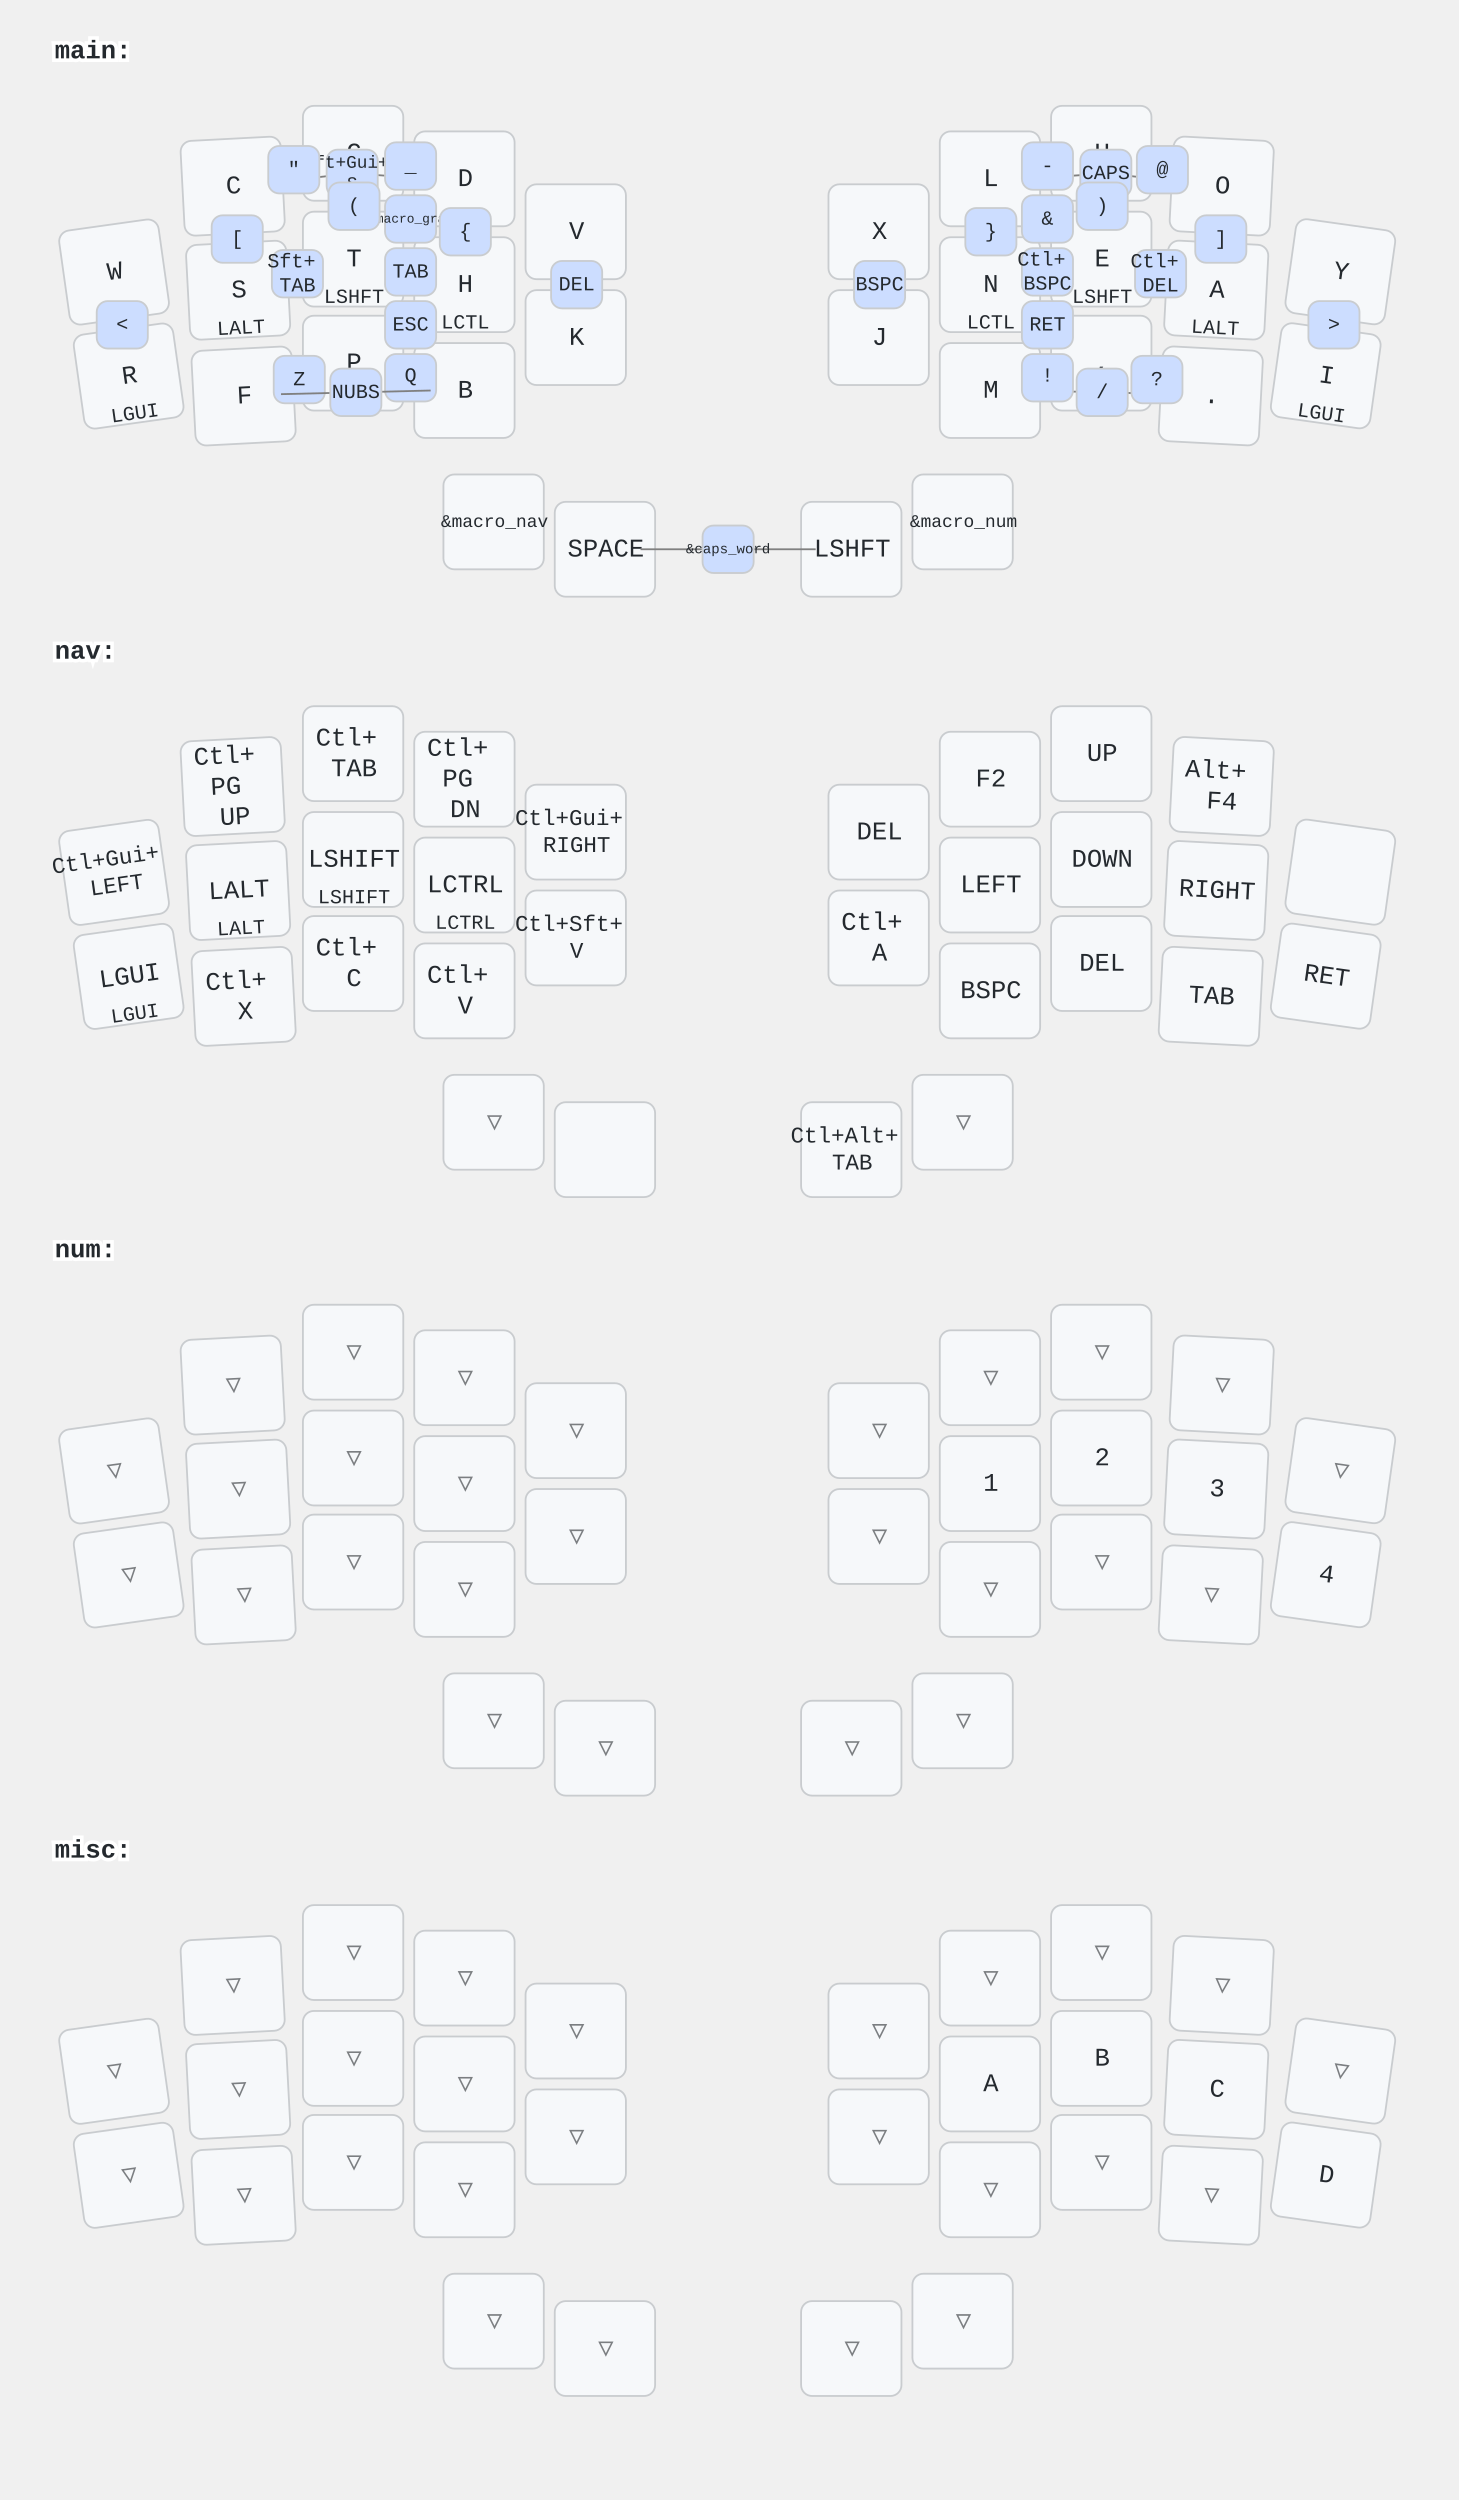
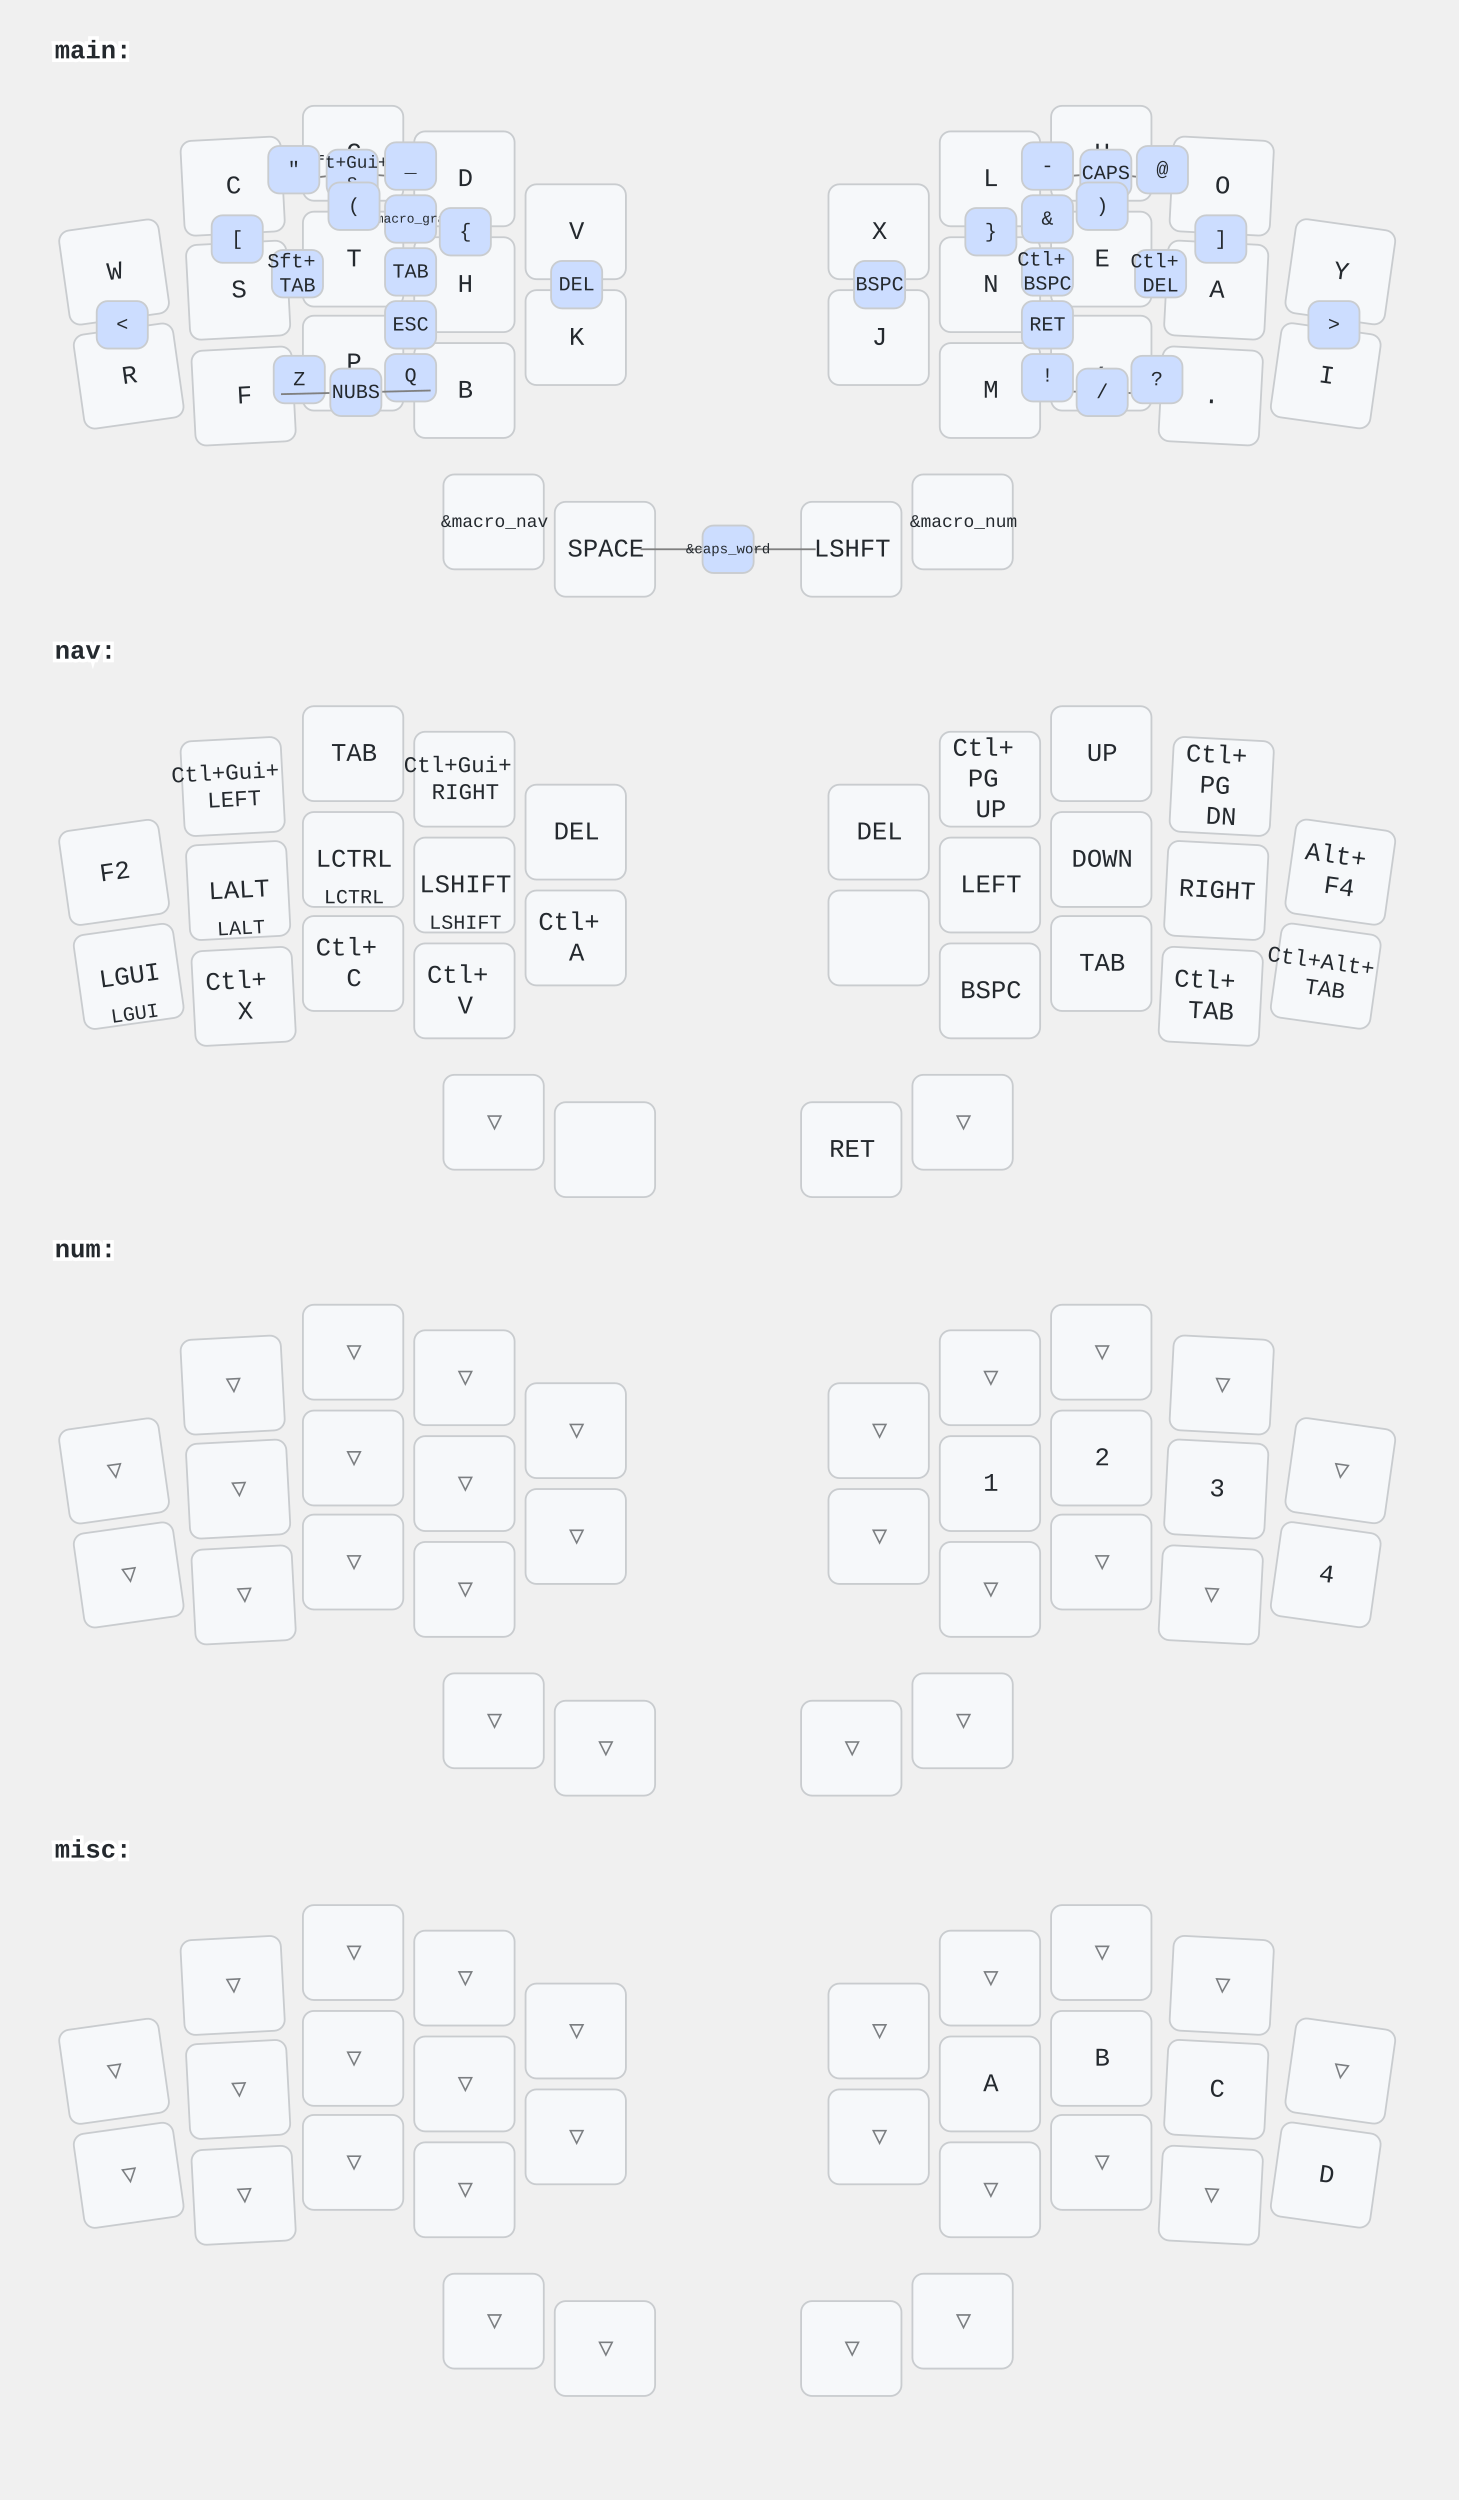
<svg xmlns="http://www.w3.org/2000/svg" width="799" height="1370" viewBox="0 0 799 1370" class="keymap">
  <style>/* inherit to force styles through use tags */
svg path {
    fill: inherit;
}

/* font and background color specifications */
svg.keymap {
    font-family: SFMono-Regular,Consolas,Liberation Mono,Menlo,monospace;
    font-size: 14px;
    font-kerning: normal;
    text-rendering: optimizeLegibility;
    fill: #24292e;
}

/* default key styling */
rect.key {
    fill: #f6f8fa;
}

rect.key, rect.combo {
    stroke: #c9cccf;
    stroke-width: 1;
}

/* default key side styling, only used is draw_key_sides is set */
rect.side {
    filter: brightness(90%);
}

/* color accent for combo boxes */
rect.combo, rect.combo-separate {
    fill: #cdf;
}

/* color accent for held keys */
rect.held, rect.combo.held {
    fill: #fdd;
}

/* color accent for ghost (optional) keys */
rect.ghost, rect.combo.ghost {
    stroke-dasharray: 4, 4;
    stroke-width: 2;
}

text {
    text-anchor: middle;
    dominant-baseline: middle;
}

/* styling for layer labels */
text.label {
    font-weight: bold;
    text-anchor: start;
    stroke: white;
    stroke-width: 4;
    paint-order: stroke;
}

/* styling for optional footer */
text.footer {
    text-anchor: end;
    dominant-baseline: auto;
    stroke: white;
    stroke-width: 4;
    paint-order: stroke;
}

/* styling for combo tap, and key hold/shifted label text */
text.combo, text.hold, text.shifted {
    font-size: 11px;
}

text.hold {
    text-anchor: middle;
    dominant-baseline: auto;
}

text.shifted {
    text-anchor: middle;
    dominant-baseline: hanging;
}

text.layer-activator {
    text-decoration: underline;
}

/* styling for hold/shifted label text in combo box */
text.combo.hold, text.combo.shifted {
    font-size: 8px;
}

/* lighter symbol for transparent keys */
text.trans {
    fill: #7b7e81;
}

/* styling for combo dendrons */
path.combo {
    stroke-width: 1;
    stroke: gray;
    fill: none;
}

/* Start Tabler Icons Cleanup */
/* cannot use height/width with glyphs */
.icon-tabler &gt; path {
    fill: inherit;
    stroke: inherit;
    stroke-width: 2;
}
/* hide tabler's default box */
.icon-tabler &gt; path[stroke="none"][fill="none"] {
    visibility: hidden;
}
/* End Tabler Icons Cleanup */
</style>
  <g transform="translate(30, 0)" class="layer-main">
    <text x="0" y="28" class="label" id="main">main:</text>
    <g transform="translate(0, 56)">
      <g transform="translate(33, 93) rotate(-8.0)" class="key keypos-0">
        <rect rx="6" ry="6" x="-28" y="-26" width="55" height="52" class="key" />
        <text x="0" y="0" class="key tap">W</text>
      </g>
      <g transform="translate(98, 46) rotate(-3.0)" class="key keypos-1">
        <rect rx="6" ry="6" x="-28" y="-26" width="55" height="52" class="key" />
        <text x="0" y="0" class="key tap">C</text>
      </g>
      <g transform="translate(164, 28)" class="key keypos-2">
        <rect rx="6" ry="6" x="-28" y="-26" width="55" height="52" class="key" />
        <text x="0" y="0" class="key tap">G</text>
      </g>
      <g transform="translate(225, 42)" class="key keypos-3">
        <rect rx="6" ry="6" x="-28" y="-26" width="55" height="52" class="key" />
        <text x="0" y="0" class="key tap">D</text>
      </g>
      <g transform="translate(286, 71)" class="key keypos-4">
        <rect rx="6" ry="6" x="-28" y="-26" width="55" height="52" class="key" />
        <text x="0" y="0" class="key tap">V</text>
      </g>
      <g transform="translate(452, 71)" class="key keypos-5">
        <rect rx="6" ry="6" x="-28" y="-26" width="55" height="52" class="key" />
        <text x="0" y="0" class="key tap">X</text>
      </g>
      <g transform="translate(513, 42)" class="key keypos-6">
        <rect rx="6" ry="6" x="-28" y="-26" width="55" height="52" class="key" />
        <text x="0" y="0" class="key tap">L</text>
      </g>
      <g transform="translate(574, 28)" class="key keypos-7">
        <rect rx="6" ry="6" x="-28" y="-26" width="55" height="52" class="key" />
        <text x="0" y="0" class="key tap">U</text>
      </g>
      <g transform="translate(640, 46) rotate(3.0)" class="key keypos-8">
        <rect rx="6" ry="6" x="-28" y="-26" width="55" height="52" class="key" />
        <text x="0" y="0" class="key tap">O</text>
      </g>
      <g transform="translate(705, 93) rotate(8.0)" class="key keypos-9">
        <rect rx="6" ry="6" x="-28" y="-26" width="55" height="52" class="key" />
        <text x="0" y="0" class="key tap">Y</text>
      </g>
      <g transform="translate(41, 150) rotate(-8.0)" class="key keypos-10">
        <rect rx="6" ry="6" x="-28" y="-26" width="55" height="52" class="key" />
        <text x="0" y="0" class="key tap">R</text>
-         <text x="0" y="24" class="key hold">LGUI</text>
      </g>
      <g transform="translate(101, 103) rotate(-3.0)" class="key keypos-11">
        <rect rx="6" ry="6" x="-28" y="-26" width="55" height="52" class="key" />
        <text x="0" y="0" class="key tap">S</text>
-         <text x="0" y="24" class="key hold">LALT</text>
      </g>
      <g transform="translate(164, 86)" class="key keypos-12">
        <rect rx="6" ry="6" x="-28" y="-26" width="55" height="52" class="key" />
        <text x="0" y="0" class="key tap">T</text>
-         <text x="0" y="24" class="key hold">LSHFT</text>
      </g>
      <g transform="translate(225, 100)" class="key keypos-13">
        <rect rx="6" ry="6" x="-28" y="-26" width="55" height="52" class="key" />
        <text x="0" y="0" class="key tap">H</text>
-         <text x="0" y="24" class="key hold">LCTL</text>
      </g>
      <g transform="translate(286, 129)" class="key keypos-14">
        <rect rx="6" ry="6" x="-28" y="-26" width="55" height="52" class="key" />
        <text x="0" y="0" class="key tap">K</text>
      </g>
      <g transform="translate(452, 129)" class="key keypos-15">
        <rect rx="6" ry="6" x="-28" y="-26" width="55" height="52" class="key" />
        <text x="0" y="0" class="key tap">J</text>
      </g>
      <g transform="translate(513, 100)" class="key keypos-16">
        <rect rx="6" ry="6" x="-28" y="-26" width="55" height="52" class="key" />
        <text x="0" y="0" class="key tap">N</text>
-         <text x="0" y="24" class="key hold">LCTL</text>
      </g>
      <g transform="translate(574, 86)" class="key keypos-17">
        <rect rx="6" ry="6" x="-28" y="-26" width="55" height="52" class="key" />
        <text x="0" y="0" class="key tap">E</text>
-         <text x="0" y="24" class="key hold">LSHFT</text>
      </g>
      <g transform="translate(637, 103) rotate(3.0)" class="key keypos-18">
        <rect rx="6" ry="6" x="-28" y="-26" width="55" height="52" class="key" />
        <text x="0" y="0" class="key tap">A</text>
-         <text x="0" y="24" class="key hold">LALT</text>
      </g>
      <g transform="translate(697, 150) rotate(8.0)" class="key keypos-19">
        <rect rx="6" ry="6" x="-28" y="-26" width="55" height="52" class="key" />
        <text x="0" y="0" class="key tap">I</text>
-         <text x="0" y="24" class="key hold">LGUI</text>
      </g>
      <g transform="translate(104, 161) rotate(-3.0)" class="key keypos-20">
        <rect rx="6" ry="6" x="-28" y="-26" width="55" height="52" class="key" />
        <text x="0" y="0" class="key tap">F</text>
      </g>
      <g transform="translate(164, 143)" class="key keypos-21">
        <rect rx="6" ry="6" x="-28" y="-26" width="55" height="52" class="key" />
        <text x="0" y="0" class="key tap">P</text>
      </g>
      <g transform="translate(225, 158)" class="key keypos-22">
        <rect rx="6" ry="6" x="-28" y="-26" width="55" height="52" class="key" />
        <text x="0" y="0" class="key tap">B</text>
      </g>
      <g transform="translate(513, 158)" class="key keypos-23">
        <rect rx="6" ry="6" x="-28" y="-26" width="55" height="52" class="key" />
        <text x="0" y="0" class="key tap">M</text>
      </g>
      <g transform="translate(574, 143)" class="key keypos-24">
        <rect rx="6" ry="6" x="-28" y="-26" width="55" height="52" class="key" />
        <text x="0" y="0" class="key tap">,</text>
      </g>
      <g transform="translate(634, 161) rotate(3.0)" class="key keypos-25">
        <rect rx="6" ry="6" x="-28" y="-26" width="55" height="52" class="key" />
        <text x="0" y="0" class="key tap">.</text>
      </g>
      <g transform="translate(241, 230)" class="key keypos-26">
        <rect rx="6" ry="6" x="-28" y="-26" width="55" height="52" class="key" />
        <text x="0" y="0" class="key tap">
          <tspan style="font-size: 70%">&amp;macro_nav</tspan>
        </text>
      </g>
      <g transform="translate(302, 245)" class="key keypos-27">
        <rect rx="6" ry="6" x="-28" y="-26" width="55" height="52" class="key" />
        <text x="0" y="0" class="key tap">SPACE</text>
      </g>
      <g transform="translate(437, 245)" class="key keypos-28">
        <rect rx="6" ry="6" x="-28" y="-26" width="55" height="52" class="key" />
        <text x="0" y="0" class="key tap">LSHFT</text>
      </g>
      <g transform="translate(498, 230)" class="key keypos-29">
        <rect rx="6" ry="6" x="-28" y="-26" width="55" height="52" class="key" />
        <text x="0" y="0" class="key tap">
          <tspan style="font-size: 70%">&amp;macro_num</tspan>
        </text>
      </g>
      <g class="combo combopos-0">
        <rect rx="6" ry="6" x="120" y="139" width="28" height="26" class="combo" />
        <text x="134" y="152" class="combo tap">Z</text>
      </g>
      <g class="combo combopos-1">
        <rect rx="6" ry="6" x="181" y="138" width="28" height="26" class="combo" />
        <text x="195" y="150" class="combo tap">Q</text>
      </g>
      <g class="combo combopos-2">
        <rect rx="6" ry="6" x="272" y="87" width="28" height="26" class="combo" />
        <text x="286" y="100" class="combo tap">DEL</text>
      </g>
      <g class="combo combopos-3">
        <rect rx="6" ry="6" x="438" y="87" width="28" height="26" class="combo" />
        <text x="452" y="100" class="combo tap">BSPC</text>
      </g>
      <g class="combo combopos-4">
        <path d="M576,39 l-43,3" class="combo" />
        <path d="M576,39 l45,5" class="combo" />
        <rect rx="6" ry="6" x="562" y="26" width="28" height="26" class="combo" />
        <text x="576" y="39" class="combo tap">CAPS</text>
      </g>
      <g class="combo combopos-5">
        <path d="M369,245 l-48,0" class="combo" />
        <path d="M369,245 l48,0" class="combo" />
        <rect rx="6" ry="6" x="355" y="232" width="28" height="26" class="combo" />
        <text x="369" y="245" class="combo tap">
          <tspan style="font-size: 70%">&amp;caps_word</tspan>
        </text>
      </g>
      <g class="combo combopos-6">
        <rect rx="6" ry="6" x="181" y="109" width="28" height="26" class="combo" />
        <text x="195" y="122" class="combo tap">ESC</text>
      </g>
      <g class="combo combopos-7">
        <rect rx="6" ry="6" x="530" y="109" width="28" height="26" class="combo" />
        <text x="544" y="122" class="combo tap">RET</text>
      </g>
      <g class="combo combopos-8">
        <path d="M163,39 l-45,5" class="combo" />
        <path d="M163,39 l43,3" class="combo" />
        <rect rx="6" ry="6" x="149" y="26" width="28" height="26" class="combo" />
        <text x="163" y="39" class="combo tap">
          <tspan x="163" dy="-0.6em" style="font-size: 88%">Sft+Gui+</tspan>
          <tspan x="163" dy="1.2em" style="font-size: 88%">S</tspan>
        </text>
      </g>
      <g class="combo combopos-9">
        <rect rx="6" ry="6" x="181" y="51" width="28" height="26" class="combo" />
        <text x="195" y="64" class="combo tap">
          <tspan style="font-size: 64%">&amp;macro_gra…</tspan>
        </text>
      </g>
      <g class="combo combopos-10">
        <rect rx="6" ry="6" x="119" y="81" width="28" height="26" class="combo" />
        <text x="133" y="94" class="combo tap">
          <tspan x="133" dy="-0.6em">Sft+</tspan>
          <tspan x="133" dy="1.2em">TAB</tspan>
        </text>
      </g>
      <g class="combo combopos-11">
        <rect rx="6" ry="6" x="181" y="80" width="28" height="26" class="combo" />
        <text x="195" y="93" class="combo tap">TAB</text>
      </g>
      <g class="combo combopos-12">
        <rect rx="6" ry="6" x="530" y="80" width="28" height="26" class="combo" />
        <text x="544" y="93" class="combo tap">
          <tspan x="544" dy="-0.6em">Ctl+</tspan>
          <tspan x="544" dy="1.2em">BSPC</tspan>
        </text>
      </g>
      <g class="combo combopos-13">
        <rect rx="6" ry="6" x="592" y="81" width="28" height="26" class="combo" />
        <text x="606" y="94" class="combo tap">
          <tspan x="606" dy="-0.6em">Ctl+</tspan>
          <tspan x="606" dy="1.2em">DEL</tspan>
        </text>
      </g>
      <g class="combo combopos-14">
        <rect rx="6" ry="6" x="181" y="22" width="28" height="26" class="combo" />
        <text x="195" y="35" class="combo tap">_</text>
      </g>
      <g class="combo combopos-15">
        <rect rx="6" ry="6" x="530" y="22" width="28" height="26" class="combo" />
        <text x="544" y="35" class="combo tap">-</text>
      </g>
      <g class="combo combopos-16">
        <rect rx="6" ry="6" x="530" y="51" width="28" height="26" class="combo" />
        <text x="544" y="64" class="combo tap">&amp;</text>
      </g>
      <g class="combo combopos-17">
        <path d="M574,159 l-41,-1" class="combo" />
        <path d="M574,159 l41,1" class="combo" />
        <rect rx="6" ry="6" x="560" y="146" width="28" height="26" class="combo" />
        <text x="574" y="159" class="combo tap">/</text>
      </g>
      <g class="combo combopos-18">
        <rect rx="6" ry="6" x="530" y="138" width="28" height="26" class="combo" />
        <text x="544" y="150" class="combo tap">!</text>
      </g>
      <g class="combo combopos-19">
        <rect rx="6" ry="6" x="590" y="139" width="28" height="26" class="combo" />
        <text x="604" y="152" class="combo tap">?</text>
      </g>
      <g class="combo combopos-20">
        <rect rx="6" ry="6" x="117" y="24" width="28" height="26" class="combo" />
        <text x="131" y="37" class="combo tap">"</text>
      </g>
      <g class="combo combopos-21">
        <rect rx="6" ry="6" x="593" y="24" width="28" height="26" class="combo" />
        <text x="607" y="37" class="combo tap">@</text>
      </g>
      <g class="combo combopos-22">
        <path d="M165,159 l-41,1" class="combo" />
        <path d="M165,159 l41,-1" class="combo" />
        <rect rx="6" ry="6" x="151" y="146" width="28" height="26" class="combo" />
        <text x="165" y="159" class="combo tap">NUBS</text>
      </g>
      <g class="combo combopos-23">
        <rect rx="6" ry="6" x="23" y="109" width="28" height="26" class="combo" />
        <text x="37" y="122" class="combo tap">&lt;</text>
      </g>
      <g class="combo combopos-24">
        <rect rx="6" ry="6" x="86" y="62" width="28" height="26" class="combo" />
        <text x="100" y="75" class="combo tap">[</text>
      </g>
      <g class="combo combopos-25">
        <rect rx="6" ry="6" x="150" y="44" width="28" height="26" class="combo" />
        <text x="164" y="57" class="combo tap">(</text>
      </g>
      <g class="combo combopos-26">
        <rect rx="6" ry="6" x="211" y="58" width="28" height="26" class="combo" />
        <text x="225" y="71" class="combo tap">{</text>
      </g>
      <g class="combo combopos-27">
        <rect rx="6" ry="6" x="687" y="109" width="28" height="26" class="combo" />
        <text x="701" y="122" class="combo tap">&gt;</text>
      </g>
      <g class="combo combopos-28">
        <rect rx="6" ry="6" x="499" y="58" width="28" height="26" class="combo" />
        <text x="513" y="71" class="combo tap">}</text>
      </g>
      <g class="combo combopos-29">
        <rect rx="6" ry="6" x="560" y="44" width="28" height="26" class="combo" />
        <text x="574" y="57" class="combo tap">)</text>
      </g>
      <g class="combo combopos-30">
        <rect rx="6" ry="6" x="625" y="62" width="28" height="26" class="combo" />
        <text x="639" y="75" class="combo tap">]</text>
      </g>
    </g>
  </g>
  <g transform="translate(30, 329)" class="layer-nav">
    <text x="0" y="28" class="label" id="nav">nav:</text>
    <g transform="translate(0, 56)">
      <g transform="translate(33, 93) rotate(-8.0)" class="key keypos-0">
        <rect rx="6" ry="6" x="-28" y="-26" width="55" height="52" class="key" />
+         <text x="0" y="0" class="key tap">F2</text>
+       </g>
+       <g transform="translate(98, 46) rotate(-3.0)" class="key keypos-1">
+         <rect rx="6" ry="6" x="-28" y="-26" width="55" height="52" class="key" />
        <text x="0" y="0" class="key tap">
          <tspan x="0" dy="-0.6em" style="font-size: 88%">Ctl+Gui+</tspan>
          <tspan x="0" dy="1.2em" style="font-size: 88%">LEFT</tspan>
        </text>
      </g>
-       <g transform="translate(98, 46) rotate(-3.0)" class="key keypos-1">
+       <g transform="translate(164, 28)" class="key keypos-2">
+         <rect rx="6" ry="6" x="-28" y="-26" width="55" height="52" class="key" />
+         <text x="0" y="0" class="key tap">TAB</text>
+       </g>
+       <g transform="translate(225, 42)" class="key keypos-3">
+         <rect rx="6" ry="6" x="-28" y="-26" width="55" height="52" class="key" />
+         <text x="0" y="0" class="key tap">
+           <tspan x="0" dy="-0.6em" style="font-size: 88%">Ctl+Gui+</tspan>
+           <tspan x="0" dy="1.2em" style="font-size: 88%">RIGHT</tspan>
+         </text>
+       </g>
+       <g transform="translate(286, 71)" class="key keypos-4">
+         <rect rx="6" ry="6" x="-28" y="-26" width="55" height="52" class="key" />
+         <text x="0" y="0" class="key tap">DEL</text>
+       </g>
+       <g transform="translate(452, 71)" class="key keypos-5">
+         <rect rx="6" ry="6" x="-28" y="-26" width="55" height="52" class="key" />
+         <text x="0" y="0" class="key tap">DEL</text>
+       </g>
+       <g transform="translate(513, 42)" class="key keypos-6">
        <rect rx="6" ry="6" x="-28" y="-26" width="55" height="52" class="key" />
        <text x="0" y="0" class="key tap">
          <tspan x="0" dy="-1.2em">Ctl+</tspan>
          <tspan x="0" dy="1.2em">PG</tspan>
          <tspan x="0" dy="1.2em">UP</tspan>
        </text>
      </g>
-       <g transform="translate(164, 28)" class="key keypos-2">
-         <rect rx="6" ry="6" x="-28" y="-26" width="55" height="52" class="key" />
-         <text x="0" y="0" class="key tap">
-           <tspan x="0" dy="-0.6em">Ctl+</tspan>
-           <tspan x="0" dy="1.2em">TAB</tspan>
-         </text>
-       </g>
-       <g transform="translate(225, 42)" class="key keypos-3">
+       <g transform="translate(574, 28)" class="key keypos-7">
+         <rect rx="6" ry="6" x="-28" y="-26" width="55" height="52" class="key" />
+         <text x="0" y="0" class="key tap">UP</text>
+       </g>
+       <g transform="translate(640, 46) rotate(3.0)" class="key keypos-8">
        <rect rx="6" ry="6" x="-28" y="-26" width="55" height="52" class="key" />
        <text x="0" y="0" class="key tap">
          <tspan x="0" dy="-1.2em">Ctl+</tspan>
          <tspan x="0" dy="1.2em">PG</tspan>
          <tspan x="0" dy="1.2em">DN</tspan>
        </text>
      </g>
-       <g transform="translate(286, 71)" class="key keypos-4">
-         <rect rx="6" ry="6" x="-28" y="-26" width="55" height="52" class="key" />
-         <text x="0" y="0" class="key tap">
-           <tspan x="0" dy="-0.6em" style="font-size: 88%">Ctl+Gui+</tspan>
-           <tspan x="0" dy="1.2em" style="font-size: 88%">RIGHT</tspan>
-         </text>
-       </g>
-       <g transform="translate(452, 71)" class="key keypos-5">
-         <rect rx="6" ry="6" x="-28" y="-26" width="55" height="52" class="key" />
-         <text x="0" y="0" class="key tap">DEL</text>
-       </g>
-       <g transform="translate(513, 42)" class="key keypos-6">
-         <rect rx="6" ry="6" x="-28" y="-26" width="55" height="52" class="key" />
-         <text x="0" y="0" class="key tap">F2</text>
-       </g>
-       <g transform="translate(574, 28)" class="key keypos-7">
-         <rect rx="6" ry="6" x="-28" y="-26" width="55" height="52" class="key" />
-         <text x="0" y="0" class="key tap">UP</text>
-       </g>
-       <g transform="translate(640, 46) rotate(3.0)" class="key keypos-8">
+       <g transform="translate(705, 93) rotate(8.0)" class="key keypos-9">
        <rect rx="6" ry="6" x="-28" y="-26" width="55" height="52" class="key" />
        <text x="0" y="0" class="key tap">
          <tspan x="0" dy="-0.6em">Alt+</tspan>
          <tspan x="0" dy="1.2em">F4</tspan>
        </text>
      </g>
-       <g transform="translate(705, 93) rotate(8.0)" class="key keypos-9">
-         <rect rx="6" ry="6" x="-28" y="-26" width="55" height="52" class="key" />
-       </g>
      <g transform="translate(41, 150) rotate(-8.0)" class="key keypos-10">
        <rect rx="6" ry="6" x="-28" y="-26" width="55" height="52" class="key" />
        <text x="0" y="0" class="key tap">LGUI</text>
        <text x="0" y="24" class="key hold">LGUI</text>
      </g>
      <g transform="translate(101, 103) rotate(-3.0)" class="key keypos-11">
        <rect rx="6" ry="6" x="-28" y="-26" width="55" height="52" class="key" />
        <text x="0" y="0" class="key tap">LALT</text>
        <text x="0" y="24" class="key hold">LALT</text>
      </g>
      <g transform="translate(164, 86)" class="key keypos-12">
        <rect rx="6" ry="6" x="-28" y="-26" width="55" height="52" class="key" />
+         <text x="0" y="0" class="key tap">LCTRL</text>
+         <text x="0" y="24" class="key hold">LCTRL</text>
+       </g>
+       <g transform="translate(225, 100)" class="key keypos-13">
+         <rect rx="6" ry="6" x="-28" y="-26" width="55" height="52" class="key" />
        <text x="0" y="0" class="key tap">LSHIFT</text>
        <text x="0" y="24" class="key hold">LSHIFT</text>
      </g>
-       <g transform="translate(225, 100)" class="key keypos-13">
-         <rect rx="6" ry="6" x="-28" y="-26" width="55" height="52" class="key" />
-         <text x="0" y="0" class="key tap">LCTRL</text>
-         <text x="0" y="24" class="key hold">LCTRL</text>
-       </g>
      <g transform="translate(286, 129)" class="key keypos-14">
-         <rect rx="6" ry="6" x="-28" y="-26" width="55" height="52" class="key" />
-         <text x="0" y="0" class="key tap">
-           <tspan x="0" dy="-0.6em" style="font-size: 88%">Ctl+Sft+</tspan>
-           <tspan x="0" dy="1.2em" style="font-size: 88%">V</tspan>
-         </text>
-       </g>
-       <g transform="translate(452, 129)" class="key keypos-15">
        <rect rx="6" ry="6" x="-28" y="-26" width="55" height="52" class="key" />
        <text x="0" y="0" class="key tap">
          <tspan x="0" dy="-0.6em">Ctl+</tspan>
          <tspan x="0" dy="1.2em">A</tspan>
        </text>
      </g>
+       <g transform="translate(452, 129)" class="key keypos-15">
+         <rect rx="6" ry="6" x="-28" y="-26" width="55" height="52" class="key" />
+       </g>
      <g transform="translate(513, 100)" class="key keypos-16">
        <rect rx="6" ry="6" x="-28" y="-26" width="55" height="52" class="key" />
        <text x="0" y="0" class="key tap">LEFT</text>
      </g>
      <g transform="translate(574, 86)" class="key keypos-17">
        <rect rx="6" ry="6" x="-28" y="-26" width="55" height="52" class="key" />
        <text x="0" y="0" class="key tap">DOWN</text>
      </g>
      <g transform="translate(637, 103) rotate(3.0)" class="key keypos-18">
        <rect rx="6" ry="6" x="-28" y="-26" width="55" height="52" class="key" />
        <text x="0" y="0" class="key tap">RIGHT</text>
      </g>
      <g transform="translate(697, 150) rotate(8.0)" class="key keypos-19">
        <rect rx="6" ry="6" x="-28" y="-26" width="55" height="52" class="key" />
-         <text x="0" y="0" class="key tap">RET</text>
+         <text x="0" y="0" class="key tap">
+           <tspan x="0" dy="-0.6em" style="font-size: 88%">Ctl+Alt+</tspan>
+           <tspan x="0" dy="1.2em" style="font-size: 88%">TAB</tspan>
+         </text>
      </g>
      <g transform="translate(104, 161) rotate(-3.0)" class="key keypos-20">
        <rect rx="6" ry="6" x="-28" y="-26" width="55" height="52" class="key" />
        <text x="0" y="0" class="key tap">
          <tspan x="0" dy="-0.6em">Ctl+</tspan>
          <tspan x="0" dy="1.2em">X</tspan>
        </text>
      </g>
      <g transform="translate(164, 143)" class="key keypos-21">
        <rect rx="6" ry="6" x="-28" y="-26" width="55" height="52" class="key" />
        <text x="0" y="0" class="key tap">
          <tspan x="0" dy="-0.6em">Ctl+</tspan>
          <tspan x="0" dy="1.2em">C</tspan>
        </text>
      </g>
      <g transform="translate(225, 158)" class="key keypos-22">
        <rect rx="6" ry="6" x="-28" y="-26" width="55" height="52" class="key" />
        <text x="0" y="0" class="key tap">
          <tspan x="0" dy="-0.6em">Ctl+</tspan>
          <tspan x="0" dy="1.2em">V</tspan>
        </text>
      </g>
      <g transform="translate(513, 158)" class="key keypos-23">
        <rect rx="6" ry="6" x="-28" y="-26" width="55" height="52" class="key" />
        <text x="0" y="0" class="key tap">BSPC</text>
      </g>
      <g transform="translate(574, 143)" class="key keypos-24">
        <rect rx="6" ry="6" x="-28" y="-26" width="55" height="52" class="key" />
-         <text x="0" y="0" class="key tap">DEL</text>
+         <text x="0" y="0" class="key tap">TAB</text>
      </g>
      <g transform="translate(634, 161) rotate(3.0)" class="key keypos-25">
        <rect rx="6" ry="6" x="-28" y="-26" width="55" height="52" class="key" />
-         <text x="0" y="0" class="key tap">TAB</text>
+         <text x="0" y="0" class="key tap">
+           <tspan x="0" dy="-0.6em">Ctl+</tspan>
+           <tspan x="0" dy="1.2em">TAB</tspan>
+         </text>
      </g>
      <g transform="translate(241, 230)" class="key trans keypos-26">
        <rect rx="6" ry="6" x="-28" y="-26" width="55" height="52" class="key trans" />
        <text x="0" y="0" class="key trans tap">▽</text>
      </g>
      <g transform="translate(302, 245)" class="key keypos-27">
        <rect rx="6" ry="6" x="-28" y="-26" width="55" height="52" class="key" />
      </g>
      <g transform="translate(437, 245)" class="key keypos-28">
        <rect rx="6" ry="6" x="-28" y="-26" width="55" height="52" class="key" />
-         <text x="0" y="0" class="key tap">
-           <tspan x="0" dy="-0.6em" style="font-size: 88%">Ctl+Alt+</tspan>
-           <tspan x="0" dy="1.2em" style="font-size: 88%">TAB</tspan>
-         </text>
+         <text x="0" y="0" class="key tap">RET</text>
      </g>
      <g transform="translate(498, 230)" class="key trans keypos-29">
        <rect rx="6" ry="6" x="-28" y="-26" width="55" height="52" class="key trans" />
        <text x="0" y="0" class="key trans tap">▽</text>
      </g>
    </g>
  </g>
  <g transform="translate(30, 657)" class="layer-num">
    <text x="0" y="28" class="label" id="num">num:</text>
    <g transform="translate(0, 56)">
      <g transform="translate(33, 93) rotate(-8.0)" class="key trans keypos-0">
        <rect rx="6" ry="6" x="-28" y="-26" width="55" height="52" class="key trans" />
        <text x="0" y="0" class="key trans tap">▽</text>
      </g>
      <g transform="translate(98, 46) rotate(-3.0)" class="key trans keypos-1">
        <rect rx="6" ry="6" x="-28" y="-26" width="55" height="52" class="key trans" />
        <text x="0" y="0" class="key trans tap">▽</text>
      </g>
      <g transform="translate(164, 28)" class="key trans keypos-2">
        <rect rx="6" ry="6" x="-28" y="-26" width="55" height="52" class="key trans" />
        <text x="0" y="0" class="key trans tap">▽</text>
      </g>
      <g transform="translate(225, 42)" class="key trans keypos-3">
        <rect rx="6" ry="6" x="-28" y="-26" width="55" height="52" class="key trans" />
        <text x="0" y="0" class="key trans tap">▽</text>
      </g>
      <g transform="translate(286, 71)" class="key trans keypos-4">
        <rect rx="6" ry="6" x="-28" y="-26" width="55" height="52" class="key trans" />
        <text x="0" y="0" class="key trans tap">▽</text>
      </g>
      <g transform="translate(452, 71)" class="key trans keypos-5">
        <rect rx="6" ry="6" x="-28" y="-26" width="55" height="52" class="key trans" />
        <text x="0" y="0" class="key trans tap">▽</text>
      </g>
      <g transform="translate(513, 42)" class="key trans keypos-6">
        <rect rx="6" ry="6" x="-28" y="-26" width="55" height="52" class="key trans" />
        <text x="0" y="0" class="key trans tap">▽</text>
      </g>
      <g transform="translate(574, 28)" class="key trans keypos-7">
        <rect rx="6" ry="6" x="-28" y="-26" width="55" height="52" class="key trans" />
        <text x="0" y="0" class="key trans tap">▽</text>
      </g>
      <g transform="translate(640, 46) rotate(3.0)" class="key trans keypos-8">
        <rect rx="6" ry="6" x="-28" y="-26" width="55" height="52" class="key trans" />
        <text x="0" y="0" class="key trans tap">▽</text>
      </g>
      <g transform="translate(705, 93) rotate(8.0)" class="key trans keypos-9">
        <rect rx="6" ry="6" x="-28" y="-26" width="55" height="52" class="key trans" />
        <text x="0" y="0" class="key trans tap">▽</text>
      </g>
      <g transform="translate(41, 150) rotate(-8.0)" class="key trans keypos-10">
        <rect rx="6" ry="6" x="-28" y="-26" width="55" height="52" class="key trans" />
        <text x="0" y="0" class="key trans tap">▽</text>
      </g>
      <g transform="translate(101, 103) rotate(-3.0)" class="key trans keypos-11">
        <rect rx="6" ry="6" x="-28" y="-26" width="55" height="52" class="key trans" />
        <text x="0" y="0" class="key trans tap">▽</text>
      </g>
      <g transform="translate(164, 86)" class="key trans keypos-12">
        <rect rx="6" ry="6" x="-28" y="-26" width="55" height="52" class="key trans" />
        <text x="0" y="0" class="key trans tap">▽</text>
      </g>
      <g transform="translate(225, 100)" class="key trans keypos-13">
        <rect rx="6" ry="6" x="-28" y="-26" width="55" height="52" class="key trans" />
        <text x="0" y="0" class="key trans tap">▽</text>
      </g>
      <g transform="translate(286, 129)" class="key trans keypos-14">
        <rect rx="6" ry="6" x="-28" y="-26" width="55" height="52" class="key trans" />
        <text x="0" y="0" class="key trans tap">▽</text>
      </g>
      <g transform="translate(452, 129)" class="key trans keypos-15">
        <rect rx="6" ry="6" x="-28" y="-26" width="55" height="52" class="key trans" />
        <text x="0" y="0" class="key trans tap">▽</text>
      </g>
      <g transform="translate(513, 100)" class="key keypos-16">
        <rect rx="6" ry="6" x="-28" y="-26" width="55" height="52" class="key" />
        <text x="0" y="0" class="key tap">1</text>
      </g>
      <g transform="translate(574, 86)" class="key keypos-17">
        <rect rx="6" ry="6" x="-28" y="-26" width="55" height="52" class="key" />
        <text x="0" y="0" class="key tap">2</text>
      </g>
      <g transform="translate(637, 103) rotate(3.0)" class="key keypos-18">
        <rect rx="6" ry="6" x="-28" y="-26" width="55" height="52" class="key" />
        <text x="0" y="0" class="key tap">3</text>
      </g>
      <g transform="translate(697, 150) rotate(8.0)" class="key keypos-19">
        <rect rx="6" ry="6" x="-28" y="-26" width="55" height="52" class="key" />
        <text x="0" y="0" class="key tap">4</text>
      </g>
      <g transform="translate(104, 161) rotate(-3.0)" class="key trans keypos-20">
        <rect rx="6" ry="6" x="-28" y="-26" width="55" height="52" class="key trans" />
        <text x="0" y="0" class="key trans tap">▽</text>
      </g>
      <g transform="translate(164, 143)" class="key trans keypos-21">
        <rect rx="6" ry="6" x="-28" y="-26" width="55" height="52" class="key trans" />
        <text x="0" y="0" class="key trans tap">▽</text>
      </g>
      <g transform="translate(225, 158)" class="key trans keypos-22">
        <rect rx="6" ry="6" x="-28" y="-26" width="55" height="52" class="key trans" />
        <text x="0" y="0" class="key trans tap">▽</text>
      </g>
      <g transform="translate(513, 158)" class="key trans keypos-23">
        <rect rx="6" ry="6" x="-28" y="-26" width="55" height="52" class="key trans" />
        <text x="0" y="0" class="key trans tap">▽</text>
      </g>
      <g transform="translate(574, 143)" class="key trans keypos-24">
        <rect rx="6" ry="6" x="-28" y="-26" width="55" height="52" class="key trans" />
        <text x="0" y="0" class="key trans tap">▽</text>
      </g>
      <g transform="translate(634, 161) rotate(3.0)" class="key trans keypos-25">
        <rect rx="6" ry="6" x="-28" y="-26" width="55" height="52" class="key trans" />
        <text x="0" y="0" class="key trans tap">▽</text>
      </g>
      <g transform="translate(241, 230)" class="key trans keypos-26">
        <rect rx="6" ry="6" x="-28" y="-26" width="55" height="52" class="key trans" />
        <text x="0" y="0" class="key trans tap">▽</text>
      </g>
      <g transform="translate(302, 245)" class="key trans keypos-27">
        <rect rx="6" ry="6" x="-28" y="-26" width="55" height="52" class="key trans" />
        <text x="0" y="0" class="key trans tap">▽</text>
      </g>
      <g transform="translate(437, 245)" class="key trans keypos-28">
        <rect rx="6" ry="6" x="-28" y="-26" width="55" height="52" class="key trans" />
        <text x="0" y="0" class="key trans tap">▽</text>
      </g>
      <g transform="translate(498, 230)" class="key trans keypos-29">
        <rect rx="6" ry="6" x="-28" y="-26" width="55" height="52" class="key trans" />
        <text x="0" y="0" class="key trans tap">▽</text>
      </g>
    </g>
  </g>
  <g transform="translate(30, 986)" class="layer-misc">
    <text x="0" y="28" class="label" id="misc">misc:</text>
    <g transform="translate(0, 56)">
      <g transform="translate(33, 93) rotate(-8.0)" class="key trans keypos-0">
        <rect rx="6" ry="6" x="-28" y="-26" width="55" height="52" class="key trans" />
        <text x="0" y="0" class="key trans tap">▽</text>
      </g>
      <g transform="translate(98, 46) rotate(-3.0)" class="key trans keypos-1">
        <rect rx="6" ry="6" x="-28" y="-26" width="55" height="52" class="key trans" />
        <text x="0" y="0" class="key trans tap">▽</text>
      </g>
      <g transform="translate(164, 28)" class="key trans keypos-2">
        <rect rx="6" ry="6" x="-28" y="-26" width="55" height="52" class="key trans" />
        <text x="0" y="0" class="key trans tap">▽</text>
      </g>
      <g transform="translate(225, 42)" class="key trans keypos-3">
        <rect rx="6" ry="6" x="-28" y="-26" width="55" height="52" class="key trans" />
        <text x="0" y="0" class="key trans tap">▽</text>
      </g>
      <g transform="translate(286, 71)" class="key trans keypos-4">
        <rect rx="6" ry="6" x="-28" y="-26" width="55" height="52" class="key trans" />
        <text x="0" y="0" class="key trans tap">▽</text>
      </g>
      <g transform="translate(452, 71)" class="key trans keypos-5">
        <rect rx="6" ry="6" x="-28" y="-26" width="55" height="52" class="key trans" />
        <text x="0" y="0" class="key trans tap">▽</text>
      </g>
      <g transform="translate(513, 42)" class="key trans keypos-6">
        <rect rx="6" ry="6" x="-28" y="-26" width="55" height="52" class="key trans" />
        <text x="0" y="0" class="key trans tap">▽</text>
      </g>
      <g transform="translate(574, 28)" class="key trans keypos-7">
        <rect rx="6" ry="6" x="-28" y="-26" width="55" height="52" class="key trans" />
        <text x="0" y="0" class="key trans tap">▽</text>
      </g>
      <g transform="translate(640, 46) rotate(3.0)" class="key trans keypos-8">
        <rect rx="6" ry="6" x="-28" y="-26" width="55" height="52" class="key trans" />
        <text x="0" y="0" class="key trans tap">▽</text>
      </g>
      <g transform="translate(705, 93) rotate(8.0)" class="key trans keypos-9">
        <rect rx="6" ry="6" x="-28" y="-26" width="55" height="52" class="key trans" />
        <text x="0" y="0" class="key trans tap">▽</text>
      </g>
      <g transform="translate(41, 150) rotate(-8.0)" class="key trans keypos-10">
        <rect rx="6" ry="6" x="-28" y="-26" width="55" height="52" class="key trans" />
        <text x="0" y="0" class="key trans tap">▽</text>
      </g>
      <g transform="translate(101, 103) rotate(-3.0)" class="key trans keypos-11">
        <rect rx="6" ry="6" x="-28" y="-26" width="55" height="52" class="key trans" />
        <text x="0" y="0" class="key trans tap">▽</text>
      </g>
      <g transform="translate(164, 86)" class="key trans keypos-12">
        <rect rx="6" ry="6" x="-28" y="-26" width="55" height="52" class="key trans" />
        <text x="0" y="0" class="key trans tap">▽</text>
      </g>
      <g transform="translate(225, 100)" class="key trans keypos-13">
        <rect rx="6" ry="6" x="-28" y="-26" width="55" height="52" class="key trans" />
        <text x="0" y="0" class="key trans tap">▽</text>
      </g>
      <g transform="translate(286, 129)" class="key trans keypos-14">
        <rect rx="6" ry="6" x="-28" y="-26" width="55" height="52" class="key trans" />
        <text x="0" y="0" class="key trans tap">▽</text>
      </g>
      <g transform="translate(452, 129)" class="key trans keypos-15">
        <rect rx="6" ry="6" x="-28" y="-26" width="55" height="52" class="key trans" />
        <text x="0" y="0" class="key trans tap">▽</text>
      </g>
      <g transform="translate(513, 100)" class="key keypos-16">
        <rect rx="6" ry="6" x="-28" y="-26" width="55" height="52" class="key" />
        <text x="0" y="0" class="key tap">A</text>
      </g>
      <g transform="translate(574, 86)" class="key keypos-17">
        <rect rx="6" ry="6" x="-28" y="-26" width="55" height="52" class="key" />
        <text x="0" y="0" class="key tap">B</text>
      </g>
      <g transform="translate(637, 103) rotate(3.0)" class="key keypos-18">
        <rect rx="6" ry="6" x="-28" y="-26" width="55" height="52" class="key" />
        <text x="0" y="0" class="key tap">C</text>
      </g>
      <g transform="translate(697, 150) rotate(8.0)" class="key keypos-19">
        <rect rx="6" ry="6" x="-28" y="-26" width="55" height="52" class="key" />
        <text x="0" y="0" class="key tap">D</text>
      </g>
      <g transform="translate(104, 161) rotate(-3.0)" class="key trans keypos-20">
        <rect rx="6" ry="6" x="-28" y="-26" width="55" height="52" class="key trans" />
        <text x="0" y="0" class="key trans tap">▽</text>
      </g>
      <g transform="translate(164, 143)" class="key trans keypos-21">
        <rect rx="6" ry="6" x="-28" y="-26" width="55" height="52" class="key trans" />
        <text x="0" y="0" class="key trans tap">▽</text>
      </g>
      <g transform="translate(225, 158)" class="key trans keypos-22">
        <rect rx="6" ry="6" x="-28" y="-26" width="55" height="52" class="key trans" />
        <text x="0" y="0" class="key trans tap">▽</text>
      </g>
      <g transform="translate(513, 158)" class="key trans keypos-23">
        <rect rx="6" ry="6" x="-28" y="-26" width="55" height="52" class="key trans" />
        <text x="0" y="0" class="key trans tap">▽</text>
      </g>
      <g transform="translate(574, 143)" class="key trans keypos-24">
        <rect rx="6" ry="6" x="-28" y="-26" width="55" height="52" class="key trans" />
        <text x="0" y="0" class="key trans tap">▽</text>
      </g>
      <g transform="translate(634, 161) rotate(3.0)" class="key trans keypos-25">
        <rect rx="6" ry="6" x="-28" y="-26" width="55" height="52" class="key trans" />
        <text x="0" y="0" class="key trans tap">▽</text>
      </g>
      <g transform="translate(241, 230)" class="key trans keypos-26">
        <rect rx="6" ry="6" x="-28" y="-26" width="55" height="52" class="key trans" />
        <text x="0" y="0" class="key trans tap">▽</text>
      </g>
      <g transform="translate(302, 245)" class="key trans keypos-27">
        <rect rx="6" ry="6" x="-28" y="-26" width="55" height="52" class="key trans" />
        <text x="0" y="0" class="key trans tap">▽</text>
      </g>
      <g transform="translate(437, 245)" class="key trans keypos-28">
        <rect rx="6" ry="6" x="-28" y="-26" width="55" height="52" class="key trans" />
        <text x="0" y="0" class="key trans tap">▽</text>
      </g>
      <g transform="translate(498, 230)" class="key trans keypos-29">
        <rect rx="6" ry="6" x="-28" y="-26" width="55" height="52" class="key trans" />
        <text x="0" y="0" class="key trans tap">▽</text>
      </g>
    </g>
  </g>
</svg>
